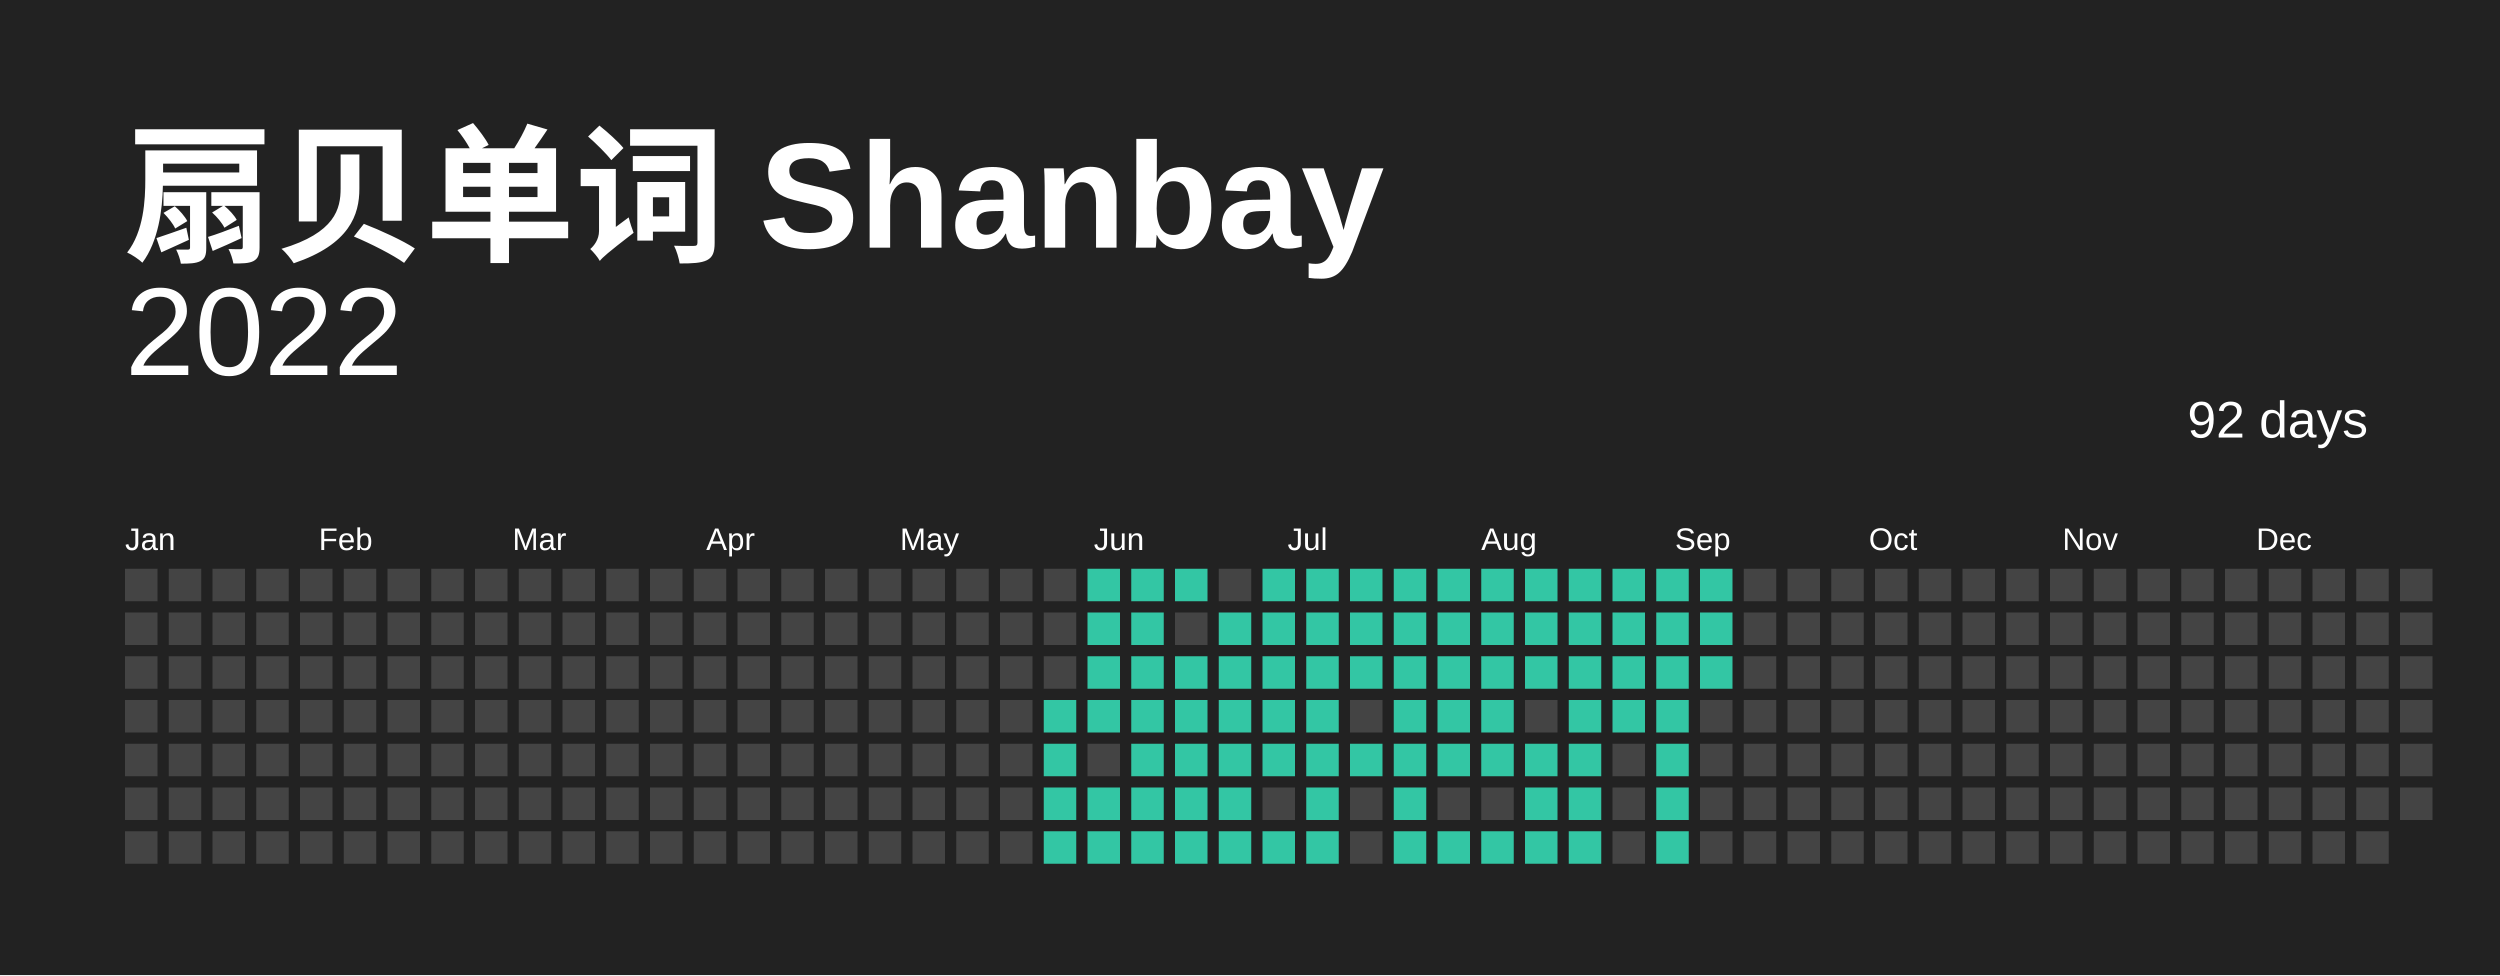
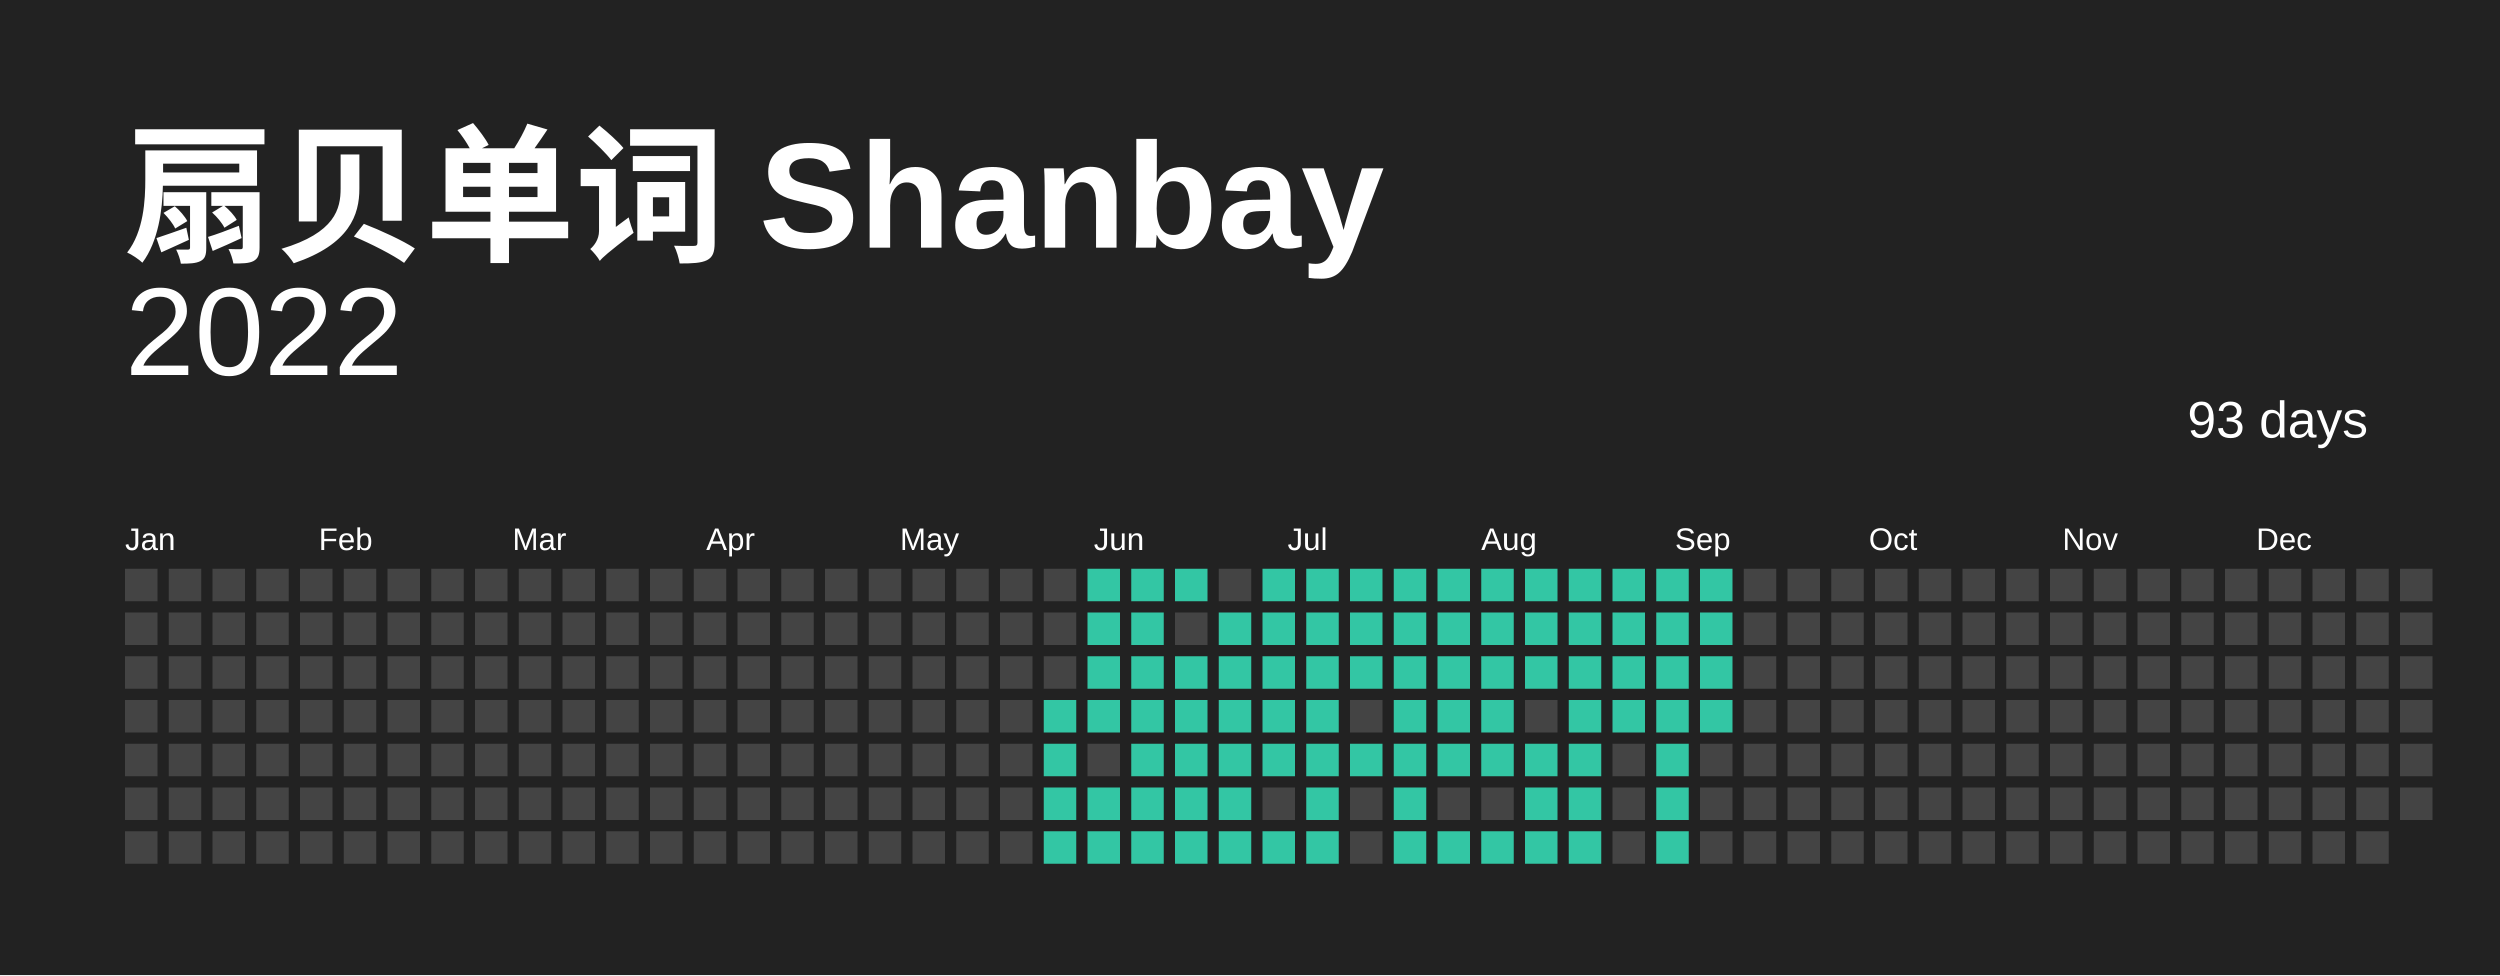
<svg xmlns="http://www.w3.org/2000/svg" baseProfile="full" height="78mm" version="1.1" viewBox="0,0,200,78" width="200mm">
  <defs />
  <rect fill="#222222" height="78" width="200" x="0" y="0" />
  <text fill="#FFFFFF" style="font-size:12px; font-family:Arial; font-weight:bold;" x="10" y="20"> 扇贝单词 Shanbay</text>
  <text alignment-baseline="hanging" fill="#FFFFFF" style="font-size:10.0px; font-family:Arial;" x="10" y="30">2022</text>
-   <text alignment-baseline="hanging" fill="#FFFFFF" style="font-size:4.125px; font-family:Arial;" x="175" y="35">92 days</text>
+   <text alignment-baseline="hanging" fill="#FFFFFF" style="font-size:4.125px; font-family:Arial;" x="175" y="35">93 days</text>
  <text fill="#FFFFFF" style="font-size:2.5px; font-family:Arial" x="10.0" y="44">Jan</text>
  <text fill="#FFFFFF" style="font-size:2.5px; font-family:Arial" x="25.5" y="44">Feb</text>
  <text fill="#FFFFFF" style="font-size:2.5px; font-family:Arial" x="41.0" y="44">Mar</text>
  <text fill="#FFFFFF" style="font-size:2.5px; font-family:Arial" x="56.5" y="44">Apr</text>
  <text fill="#FFFFFF" style="font-size:2.5px; font-family:Arial" x="72.0" y="44">May</text>
  <text fill="#FFFFFF" style="font-size:2.5px; font-family:Arial" x="87.5" y="44">Jun</text>
  <text fill="#FFFFFF" style="font-size:2.5px; font-family:Arial" x="103.0" y="44">Jul</text>
  <text fill="#FFFFFF" style="font-size:2.5px; font-family:Arial" x="118.5" y="44">Aug</text>
  <text fill="#FFFFFF" style="font-size:2.5px; font-family:Arial" x="134.0" y="44">Sep</text>
  <text fill="#FFFFFF" style="font-size:2.5px; font-family:Arial" x="149.5" y="44">Oct</text>
  <text fill="#FFFFFF" style="font-size:2.5px; font-family:Arial" x="165.0" y="44">Nov</text>
  <text fill="#FFFFFF" style="font-size:2.5px; font-family:Arial" x="180.5" y="44">Dec</text>
  <rect fill="#444444" height="2.6" width="2.6" x="10.0" y="45.5" />
  <rect fill="#444444" height="2.6" width="2.6" x="10.0" y="49.0" />
  <rect fill="#444444" height="2.6" width="2.6" x="10.0" y="52.5" />
  <rect fill="#444444" height="2.6" width="2.6" x="10.0" y="56.0" />
  <rect fill="#444444" height="2.6" width="2.6" x="10.0" y="59.5" />
  <rect fill="#444444" height="2.6" width="2.6" x="10.0" y="63.0" />
  <rect fill="#444444" height="2.6" width="2.6" x="10.0" y="66.5" />
  <rect fill="#444444" height="2.6" width="2.6" x="13.5" y="45.5" />
  <rect fill="#444444" height="2.6" width="2.6" x="13.5" y="49.0" />
  <rect fill="#444444" height="2.6" width="2.6" x="13.5" y="52.5" />
  <rect fill="#444444" height="2.6" width="2.6" x="13.5" y="56.0" />
  <rect fill="#444444" height="2.6" width="2.6" x="13.5" y="59.5" />
  <rect fill="#444444" height="2.6" width="2.6" x="13.5" y="63.0" />
  <rect fill="#444444" height="2.6" width="2.6" x="13.5" y="66.5" />
  <rect fill="#444444" height="2.6" width="2.6" x="17.0" y="45.5" />
  <rect fill="#444444" height="2.6" width="2.6" x="17.0" y="49.0" />
  <rect fill="#444444" height="2.6" width="2.6" x="17.0" y="52.5" />
  <rect fill="#444444" height="2.6" width="2.6" x="17.0" y="56.0" />
  <rect fill="#444444" height="2.6" width="2.6" x="17.0" y="59.5" />
  <rect fill="#444444" height="2.6" width="2.6" x="17.0" y="63.0" />
  <rect fill="#444444" height="2.6" width="2.6" x="17.0" y="66.5" />
  <rect fill="#444444" height="2.6" width="2.6" x="20.5" y="45.5" />
  <rect fill="#444444" height="2.6" width="2.6" x="20.5" y="49.0" />
  <rect fill="#444444" height="2.6" width="2.6" x="20.5" y="52.5" />
  <rect fill="#444444" height="2.6" width="2.6" x="20.5" y="56.0" />
  <rect fill="#444444" height="2.6" width="2.6" x="20.5" y="59.5" />
  <rect fill="#444444" height="2.6" width="2.6" x="20.5" y="63.0" />
  <rect fill="#444444" height="2.6" width="2.6" x="20.5" y="66.5" />
  <rect fill="#444444" height="2.6" width="2.6" x="24.0" y="45.5" />
  <rect fill="#444444" height="2.6" width="2.6" x="24.0" y="49.0" />
  <rect fill="#444444" height="2.6" width="2.6" x="24.0" y="52.5" />
  <rect fill="#444444" height="2.6" width="2.6" x="24.0" y="56.0" />
  <rect fill="#444444" height="2.6" width="2.6" x="24.0" y="59.5" />
  <rect fill="#444444" height="2.6" width="2.6" x="24.0" y="63.0" />
  <rect fill="#444444" height="2.6" width="2.6" x="24.0" y="66.5" />
  <rect fill="#444444" height="2.6" width="2.6" x="27.5" y="45.5" />
  <rect fill="#444444" height="2.6" width="2.6" x="27.5" y="49.0" />
  <rect fill="#444444" height="2.6" width="2.6" x="27.5" y="52.5" />
  <rect fill="#444444" height="2.6" width="2.6" x="27.5" y="56.0" />
  <rect fill="#444444" height="2.6" width="2.6" x="27.5" y="59.5" />
  <rect fill="#444444" height="2.6" width="2.6" x="27.5" y="63.0" />
  <rect fill="#444444" height="2.6" width="2.6" x="27.5" y="66.5" />
  <rect fill="#444444" height="2.6" width="2.6" x="31.0" y="45.5" />
  <rect fill="#444444" height="2.6" width="2.6" x="31.0" y="49.0" />
  <rect fill="#444444" height="2.6" width="2.6" x="31.0" y="52.5" />
  <rect fill="#444444" height="2.6" width="2.6" x="31.0" y="56.0" />
  <rect fill="#444444" height="2.6" width="2.6" x="31.0" y="59.5" />
  <rect fill="#444444" height="2.6" width="2.6" x="31.0" y="63.0" />
  <rect fill="#444444" height="2.6" width="2.6" x="31.0" y="66.5" />
  <rect fill="#444444" height="2.6" width="2.6" x="34.5" y="45.5" />
  <rect fill="#444444" height="2.6" width="2.6" x="34.5" y="49.0" />
  <rect fill="#444444" height="2.6" width="2.6" x="34.5" y="52.5" />
  <rect fill="#444444" height="2.6" width="2.6" x="34.5" y="56.0" />
  <rect fill="#444444" height="2.6" width="2.6" x="34.5" y="59.5" />
  <rect fill="#444444" height="2.6" width="2.6" x="34.5" y="63.0" />
  <rect fill="#444444" height="2.6" width="2.6" x="34.5" y="66.5" />
  <rect fill="#444444" height="2.6" width="2.6" x="38.0" y="45.5" />
  <rect fill="#444444" height="2.6" width="2.6" x="38.0" y="49.0" />
  <rect fill="#444444" height="2.6" width="2.6" x="38.0" y="52.5" />
  <rect fill="#444444" height="2.6" width="2.6" x="38.0" y="56.0" />
  <rect fill="#444444" height="2.6" width="2.6" x="38.0" y="59.5" />
  <rect fill="#444444" height="2.6" width="2.6" x="38.0" y="63.0" />
  <rect fill="#444444" height="2.6" width="2.6" x="38.0" y="66.5" />
  <rect fill="#444444" height="2.6" width="2.6" x="41.5" y="45.5" />
  <rect fill="#444444" height="2.6" width="2.6" x="41.5" y="49.0" />
  <rect fill="#444444" height="2.6" width="2.6" x="41.5" y="52.5" />
  <rect fill="#444444" height="2.6" width="2.6" x="41.5" y="56.0" />
  <rect fill="#444444" height="2.6" width="2.6" x="41.5" y="59.5" />
  <rect fill="#444444" height="2.6" width="2.6" x="41.5" y="63.0" />
  <rect fill="#444444" height="2.6" width="2.6" x="41.5" y="66.5" />
  <rect fill="#444444" height="2.6" width="2.6" x="45.0" y="45.5" />
  <rect fill="#444444" height="2.6" width="2.6" x="45.0" y="49.0" />
  <rect fill="#444444" height="2.6" width="2.6" x="45.0" y="52.5" />
  <rect fill="#444444" height="2.6" width="2.6" x="45.0" y="56.0" />
  <rect fill="#444444" height="2.6" width="2.6" x="45.0" y="59.5" />
  <rect fill="#444444" height="2.6" width="2.6" x="45.0" y="63.0" />
  <rect fill="#444444" height="2.6" width="2.6" x="45.0" y="66.5" />
  <rect fill="#444444" height="2.6" width="2.6" x="48.5" y="45.5" />
  <rect fill="#444444" height="2.6" width="2.6" x="48.5" y="49.0" />
  <rect fill="#444444" height="2.6" width="2.6" x="48.5" y="52.5" />
  <rect fill="#444444" height="2.6" width="2.6" x="48.5" y="56.0" />
  <rect fill="#444444" height="2.6" width="2.6" x="48.5" y="59.5" />
  <rect fill="#444444" height="2.6" width="2.6" x="48.5" y="63.0" />
  <rect fill="#444444" height="2.6" width="2.6" x="48.5" y="66.5" />
  <rect fill="#444444" height="2.6" width="2.6" x="52.0" y="45.5" />
  <rect fill="#444444" height="2.6" width="2.6" x="52.0" y="49.0" />
  <rect fill="#444444" height="2.6" width="2.6" x="52.0" y="52.5" />
  <rect fill="#444444" height="2.6" width="2.6" x="52.0" y="56.0" />
  <rect fill="#444444" height="2.6" width="2.6" x="52.0" y="59.5" />
  <rect fill="#444444" height="2.6" width="2.6" x="52.0" y="63.0" />
  <rect fill="#444444" height="2.6" width="2.6" x="52.0" y="66.5" />
  <rect fill="#444444" height="2.6" width="2.6" x="55.5" y="45.5" />
  <rect fill="#444444" height="2.6" width="2.6" x="55.5" y="49.0" />
  <rect fill="#444444" height="2.6" width="2.6" x="55.5" y="52.5" />
  <rect fill="#444444" height="2.6" width="2.6" x="55.5" y="56.0" />
  <rect fill="#444444" height="2.6" width="2.6" x="55.5" y="59.5" />
  <rect fill="#444444" height="2.6" width="2.6" x="55.5" y="63.0" />
  <rect fill="#444444" height="2.6" width="2.6" x="55.5" y="66.5" />
  <rect fill="#444444" height="2.6" width="2.6" x="59.0" y="45.5" />
  <rect fill="#444444" height="2.6" width="2.6" x="59.0" y="49.0" />
  <rect fill="#444444" height="2.6" width="2.6" x="59.0" y="52.5" />
  <rect fill="#444444" height="2.6" width="2.6" x="59.0" y="56.0" />
  <rect fill="#444444" height="2.6" width="2.6" x="59.0" y="59.5" />
  <rect fill="#444444" height="2.6" width="2.6" x="59.0" y="63.0" />
  <rect fill="#444444" height="2.6" width="2.6" x="59.0" y="66.5" />
  <rect fill="#444444" height="2.6" width="2.6" x="62.5" y="45.5" />
  <rect fill="#444444" height="2.6" width="2.6" x="62.5" y="49.0" />
  <rect fill="#444444" height="2.6" width="2.6" x="62.5" y="52.5" />
  <rect fill="#444444" height="2.6" width="2.6" x="62.5" y="56.0" />
  <rect fill="#444444" height="2.6" width="2.6" x="62.5" y="59.5" />
  <rect fill="#444444" height="2.6" width="2.6" x="62.5" y="63.0" />
  <rect fill="#444444" height="2.6" width="2.6" x="62.5" y="66.5" />
  <rect fill="#444444" height="2.6" width="2.6" x="66.0" y="45.5" />
  <rect fill="#444444" height="2.6" width="2.6" x="66.0" y="49.0" />
  <rect fill="#444444" height="2.6" width="2.6" x="66.0" y="52.5" />
  <rect fill="#444444" height="2.6" width="2.6" x="66.0" y="56.0" />
  <rect fill="#444444" height="2.6" width="2.6" x="66.0" y="59.5" />
  <rect fill="#444444" height="2.6" width="2.6" x="66.0" y="63.0" />
  <rect fill="#444444" height="2.6" width="2.6" x="66.0" y="66.5" />
  <rect fill="#444444" height="2.6" width="2.6" x="69.5" y="45.5" />
  <rect fill="#444444" height="2.6" width="2.6" x="69.5" y="49.0" />
  <rect fill="#444444" height="2.6" width="2.6" x="69.5" y="52.5" />
  <rect fill="#444444" height="2.6" width="2.6" x="69.5" y="56.0" />
  <rect fill="#444444" height="2.6" width="2.6" x="69.5" y="59.5" />
  <rect fill="#444444" height="2.6" width="2.6" x="69.5" y="63.0" />
  <rect fill="#444444" height="2.6" width="2.6" x="69.5" y="66.5" />
  <rect fill="#444444" height="2.6" width="2.6" x="73.0" y="45.5" />
  <rect fill="#444444" height="2.6" width="2.6" x="73.0" y="49.0" />
  <rect fill="#444444" height="2.6" width="2.6" x="73.0" y="52.5" />
  <rect fill="#444444" height="2.6" width="2.6" x="73.0" y="56.0" />
  <rect fill="#444444" height="2.6" width="2.6" x="73.0" y="59.5" />
  <rect fill="#444444" height="2.6" width="2.6" x="73.0" y="63.0" />
  <rect fill="#444444" height="2.6" width="2.6" x="73.0" y="66.5" />
  <rect fill="#444444" height="2.6" width="2.6" x="76.5" y="45.5" />
  <rect fill="#444444" height="2.6" width="2.6" x="76.5" y="49.0" />
  <rect fill="#444444" height="2.6" width="2.6" x="76.5" y="52.5" />
  <rect fill="#444444" height="2.6" width="2.6" x="76.5" y="56.0" />
  <rect fill="#444444" height="2.6" width="2.6" x="76.5" y="59.5" />
  <rect fill="#444444" height="2.6" width="2.6" x="76.5" y="63.0" />
  <rect fill="#444444" height="2.6" width="2.6" x="76.5" y="66.5" />
  <rect fill="#444444" height="2.6" width="2.6" x="80.0" y="45.5" />
  <rect fill="#444444" height="2.6" width="2.6" x="80.0" y="49.0" />
  <rect fill="#444444" height="2.6" width="2.6" x="80.0" y="52.5" />
  <rect fill="#444444" height="2.6" width="2.6" x="80.0" y="56.0" />
  <rect fill="#444444" height="2.6" width="2.6" x="80.0" y="59.5" />
  <rect fill="#444444" height="2.6" width="2.6" x="80.0" y="63.0" />
  <rect fill="#444444" height="2.6" width="2.6" x="80.0" y="66.5" />
  <rect fill="#444444" height="2.6" width="2.6" x="83.5" y="45.5" />
  <rect fill="#444444" height="2.6" width="2.6" x="83.5" y="49.0" />
  <rect fill="#444444" height="2.6" width="2.6" x="83.5" y="52.5" />
  <rect fill="#33C6A4" height="2.6" width="2.6" x="83.5" y="56.0" />
  <rect fill="#33C6A4" height="2.6" width="2.6" x="83.5" y="59.5" />
  <rect fill="#33C6A4" height="2.6" width="2.6" x="83.5" y="63.0" />
  <rect fill="#33C6A4" height="2.6" width="2.6" x="83.5" y="66.5" />
  <rect fill="#33C6A4" height="2.6" width="2.6" x="87.0" y="45.5" />
  <rect fill="#33C6A4" height="2.6" width="2.6" x="87.0" y="49.0" />
  <rect fill="#33C6A4" height="2.6" width="2.6" x="87.0" y="52.5" />
  <rect fill="#33C6A4" height="2.6" width="2.6" x="87.0" y="56.0" />
  <rect fill="#444444" height="2.6" width="2.6" x="87.0" y="59.5" />
  <rect fill="#33C6A4" height="2.6" width="2.6" x="87.0" y="63.0" />
  <rect fill="#33C6A4" height="2.6" width="2.6" x="87.0" y="66.5" />
  <rect fill="#33C6A4" height="2.6" width="2.6" x="90.5" y="45.5" />
  <rect fill="#33C6A4" height="2.6" width="2.6" x="90.5" y="49.0" />
  <rect fill="#33C6A4" height="2.6" width="2.6" x="90.5" y="52.5" />
  <rect fill="#33C6A4" height="2.6" width="2.6" x="90.5" y="56.0" />
  <rect fill="#33C6A4" height="2.6" width="2.6" x="90.5" y="59.5" />
  <rect fill="#33C6A4" height="2.6" width="2.6" x="90.5" y="63.0" />
  <rect fill="#33C6A4" height="2.6" width="2.6" x="90.5" y="66.5" />
  <rect fill="#33C6A4" height="2.6" width="2.6" x="94.0" y="45.5" />
  <rect fill="#444444" height="2.6" width="2.6" x="94.0" y="49.0" />
  <rect fill="#33C6A4" height="2.6" width="2.6" x="94.0" y="52.5" />
  <rect fill="#33C6A4" height="2.6" width="2.6" x="94.0" y="56.0" />
  <rect fill="#33C6A4" height="2.6" width="2.6" x="94.0" y="59.5" />
  <rect fill="#33C6A4" height="2.6" width="2.6" x="94.0" y="63.0" />
  <rect fill="#33C6A4" height="2.6" width="2.6" x="94.0" y="66.5" />
  <rect fill="#444444" height="2.6" width="2.6" x="97.5" y="45.5" />
  <rect fill="#33C6A4" height="2.6" width="2.6" x="97.5" y="49.0" />
  <rect fill="#33C6A4" height="2.6" width="2.6" x="97.5" y="52.5" />
  <rect fill="#33C6A4" height="2.6" width="2.6" x="97.5" y="56.0" />
  <rect fill="#33C6A4" height="2.6" width="2.6" x="97.5" y="59.5" />
  <rect fill="#33C6A4" height="2.6" width="2.6" x="97.5" y="63.0" />
  <rect fill="#33C6A4" height="2.6" width="2.6" x="97.5" y="66.5" />
  <rect fill="#33C6A4" height="2.6" width="2.6" x="101.0" y="45.5" />
  <rect fill="#33C6A4" height="2.6" width="2.6" x="101.0" y="49.0" />
  <rect fill="#33C6A4" height="2.6" width="2.6" x="101.0" y="52.5" />
  <rect fill="#33C6A4" height="2.6" width="2.6" x="101.0" y="56.0" />
  <rect fill="#33C6A4" height="2.6" width="2.6" x="101.0" y="59.5" />
  <rect fill="#444444" height="2.6" width="2.6" x="101.0" y="63.0" />
  <rect fill="#33C6A4" height="2.6" width="2.6" x="101.0" y="66.5" />
  <rect fill="#33C6A4" height="2.6" width="2.6" x="104.5" y="45.5" />
  <rect fill="#33C6A4" height="2.6" width="2.6" x="104.5" y="49.0" />
  <rect fill="#33C6A4" height="2.6" width="2.6" x="104.5" y="52.5" />
  <rect fill="#33C6A4" height="2.6" width="2.6" x="104.5" y="56.0" />
  <rect fill="#33C6A4" height="2.6" width="2.6" x="104.5" y="59.5" />
  <rect fill="#33C6A4" height="2.6" width="2.6" x="104.5" y="63.0" />
  <rect fill="#33C6A4" height="2.6" width="2.6" x="104.5" y="66.5" />
  <rect fill="#33C6A4" height="2.6" width="2.6" x="108.0" y="45.5" />
  <rect fill="#33C6A4" height="2.6" width="2.6" x="108.0" y="49.0" />
  <rect fill="#33C6A4" height="2.6" width="2.6" x="108.0" y="52.5" />
  <rect fill="#444444" height="2.6" width="2.6" x="108.0" y="56.0" />
  <rect fill="#33C6A4" height="2.6" width="2.6" x="108.0" y="59.5" />
  <rect fill="#444444" height="2.6" width="2.6" x="108.0" y="63.0" />
  <rect fill="#444444" height="2.6" width="2.6" x="108.0" y="66.5" />
  <rect fill="#33C6A4" height="2.6" width="2.6" x="111.5" y="45.5" />
  <rect fill="#33C6A4" height="2.6" width="2.6" x="111.5" y="49.0" />
  <rect fill="#33C6A4" height="2.6" width="2.6" x="111.5" y="52.5" />
  <rect fill="#33C6A4" height="2.6" width="2.6" x="111.5" y="56.0" />
  <rect fill="#33C6A4" height="2.6" width="2.6" x="111.5" y="59.5" />
  <rect fill="#33C6A4" height="2.6" width="2.6" x="111.5" y="63.0" />
  <rect fill="#33C6A4" height="2.6" width="2.6" x="111.5" y="66.5" />
  <rect fill="#33C6A4" height="2.6" width="2.6" x="115.0" y="45.5" />
  <rect fill="#33C6A4" height="2.6" width="2.6" x="115.0" y="49.0" />
  <rect fill="#33C6A4" height="2.6" width="2.6" x="115.0" y="52.5" />
  <rect fill="#33C6A4" height="2.6" width="2.6" x="115.0" y="56.0" />
  <rect fill="#33C6A4" height="2.6" width="2.6" x="115.0" y="59.5" />
  <rect fill="#444444" height="2.6" width="2.6" x="115.0" y="63.0" />
  <rect fill="#33C6A4" height="2.6" width="2.6" x="115.0" y="66.5" />
  <rect fill="#33C6A4" height="2.6" width="2.6" x="118.5" y="45.5" />
  <rect fill="#33C6A4" height="2.6" width="2.6" x="118.5" y="49.0" />
  <rect fill="#33C6A4" height="2.6" width="2.6" x="118.5" y="52.5" />
  <rect fill="#33C6A4" height="2.6" width="2.6" x="118.5" y="56.0" />
  <rect fill="#33C6A4" height="2.6" width="2.6" x="118.5" y="59.5" />
  <rect fill="#444444" height="2.6" width="2.6" x="118.5" y="63.0" />
  <rect fill="#33C6A4" height="2.6" width="2.6" x="118.5" y="66.5" />
  <rect fill="#33C6A4" height="2.6" width="2.6" x="122.0" y="45.5" />
  <rect fill="#33C6A4" height="2.6" width="2.6" x="122.0" y="49.0" />
  <rect fill="#33C6A4" height="2.6" width="2.6" x="122.0" y="52.5" />
  <rect fill="#444444" height="2.6" width="2.6" x="122.0" y="56.0" />
  <rect fill="#33C6A4" height="2.6" width="2.6" x="122.0" y="59.5" />
  <rect fill="#33C6A4" height="2.6" width="2.6" x="122.0" y="63.0" />
  <rect fill="#33C6A4" height="2.6" width="2.6" x="122.0" y="66.5" />
  <rect fill="#33C6A4" height="2.6" width="2.6" x="125.5" y="45.5" />
  <rect fill="#33C6A4" height="2.6" width="2.6" x="125.5" y="49.0" />
  <rect fill="#33C6A4" height="2.6" width="2.6" x="125.5" y="52.5" />
  <rect fill="#33C6A4" height="2.6" width="2.6" x="125.5" y="56.0" />
  <rect fill="#33C6A4" height="2.6" width="2.6" x="125.5" y="59.5" />
  <rect fill="#33C6A4" height="2.6" width="2.6" x="125.5" y="63.0" />
  <rect fill="#33C6A4" height="2.6" width="2.6" x="125.5" y="66.5" />
  <rect fill="#33C6A4" height="2.6" width="2.6" x="129.0" y="45.5" />
  <rect fill="#33C6A4" height="2.6" width="2.6" x="129.0" y="49.0" />
  <rect fill="#33C6A4" height="2.6" width="2.6" x="129.0" y="52.5" />
  <rect fill="#33C6A4" height="2.6" width="2.6" x="129.0" y="56.0" />
  <rect fill="#444444" height="2.6" width="2.6" x="129.0" y="59.5" />
  <rect fill="#444444" height="2.6" width="2.6" x="129.0" y="63.0" />
  <rect fill="#444444" height="2.6" width="2.6" x="129.0" y="66.5" />
  <rect fill="#33C6A4" height="2.6" width="2.6" x="132.5" y="45.5" />
  <rect fill="#33C6A4" height="2.6" width="2.6" x="132.5" y="49.0" />
  <rect fill="#33C6A4" height="2.6" width="2.6" x="132.5" y="52.5" />
  <rect fill="#33C6A4" height="2.6" width="2.6" x="132.5" y="56.0" />
  <rect fill="#33C6A4" height="2.6" width="2.6" x="132.5" y="59.5" />
  <rect fill="#33C6A4" height="2.6" width="2.6" x="132.5" y="63.0" />
  <rect fill="#33C6A4" height="2.6" width="2.6" x="132.5" y="66.5" />
  <rect fill="#33C6A4" height="2.6" width="2.6" x="136.0" y="45.5" />
  <rect fill="#33C6A4" height="2.6" width="2.6" x="136.0" y="49.0" />
  <rect fill="#33C6A4" height="2.6" width="2.6" x="136.0" y="52.5" />
-   <rect fill="#444444" height="2.6" width="2.6" x="136.0" y="56.0" />
+   <rect fill="#33C6A4" height="2.6" width="2.6" x="136.0" y="56.0" />
  <rect fill="#444444" height="2.6" width="2.6" x="136.0" y="59.5" />
  <rect fill="#444444" height="2.6" width="2.6" x="136.0" y="63.0" />
  <rect fill="#444444" height="2.6" width="2.6" x="136.0" y="66.5" />
  <rect fill="#444444" height="2.6" width="2.6" x="139.5" y="45.5" />
  <rect fill="#444444" height="2.6" width="2.6" x="139.5" y="49.0" />
  <rect fill="#444444" height="2.6" width="2.6" x="139.5" y="52.5" />
  <rect fill="#444444" height="2.6" width="2.6" x="139.5" y="56.0" />
  <rect fill="#444444" height="2.6" width="2.6" x="139.5" y="59.5" />
  <rect fill="#444444" height="2.6" width="2.6" x="139.5" y="63.0" />
  <rect fill="#444444" height="2.6" width="2.6" x="139.5" y="66.5" />
  <rect fill="#444444" height="2.6" width="2.6" x="143.0" y="45.5" />
  <rect fill="#444444" height="2.6" width="2.6" x="143.0" y="49.0" />
  <rect fill="#444444" height="2.6" width="2.6" x="143.0" y="52.5" />
  <rect fill="#444444" height="2.6" width="2.6" x="143.0" y="56.0" />
  <rect fill="#444444" height="2.6" width="2.6" x="143.0" y="59.5" />
  <rect fill="#444444" height="2.6" width="2.6" x="143.0" y="63.0" />
  <rect fill="#444444" height="2.6" width="2.6" x="143.0" y="66.5" />
  <rect fill="#444444" height="2.6" width="2.6" x="146.5" y="45.5" />
  <rect fill="#444444" height="2.6" width="2.6" x="146.5" y="49.0" />
  <rect fill="#444444" height="2.6" width="2.6" x="146.5" y="52.5" />
  <rect fill="#444444" height="2.6" width="2.6" x="146.5" y="56.0" />
  <rect fill="#444444" height="2.6" width="2.6" x="146.5" y="59.5" />
  <rect fill="#444444" height="2.6" width="2.6" x="146.5" y="63.0" />
  <rect fill="#444444" height="2.6" width="2.6" x="146.5" y="66.5" />
  <rect fill="#444444" height="2.6" width="2.6" x="150.0" y="45.5" />
  <rect fill="#444444" height="2.6" width="2.6" x="150.0" y="49.0" />
  <rect fill="#444444" height="2.6" width="2.6" x="150.0" y="52.5" />
  <rect fill="#444444" height="2.6" width="2.6" x="150.0" y="56.0" />
  <rect fill="#444444" height="2.6" width="2.6" x="150.0" y="59.5" />
  <rect fill="#444444" height="2.6" width="2.6" x="150.0" y="63.0" />
  <rect fill="#444444" height="2.6" width="2.6" x="150.0" y="66.5" />
  <rect fill="#444444" height="2.6" width="2.6" x="153.5" y="45.5" />
  <rect fill="#444444" height="2.6" width="2.6" x="153.5" y="49.0" />
  <rect fill="#444444" height="2.6" width="2.6" x="153.5" y="52.5" />
  <rect fill="#444444" height="2.6" width="2.6" x="153.5" y="56.0" />
  <rect fill="#444444" height="2.6" width="2.6" x="153.5" y="59.5" />
  <rect fill="#444444" height="2.6" width="2.6" x="153.5" y="63.0" />
  <rect fill="#444444" height="2.6" width="2.6" x="153.5" y="66.5" />
  <rect fill="#444444" height="2.6" width="2.6" x="157.0" y="45.5" />
  <rect fill="#444444" height="2.6" width="2.6" x="157.0" y="49.0" />
  <rect fill="#444444" height="2.6" width="2.6" x="157.0" y="52.5" />
  <rect fill="#444444" height="2.6" width="2.6" x="157.0" y="56.0" />
  <rect fill="#444444" height="2.6" width="2.6" x="157.0" y="59.5" />
  <rect fill="#444444" height="2.6" width="2.6" x="157.0" y="63.0" />
  <rect fill="#444444" height="2.6" width="2.6" x="157.0" y="66.5" />
  <rect fill="#444444" height="2.6" width="2.6" x="160.5" y="45.5" />
  <rect fill="#444444" height="2.6" width="2.6" x="160.5" y="49.0" />
  <rect fill="#444444" height="2.6" width="2.6" x="160.5" y="52.5" />
  <rect fill="#444444" height="2.6" width="2.6" x="160.5" y="56.0" />
  <rect fill="#444444" height="2.6" width="2.6" x="160.5" y="59.5" />
  <rect fill="#444444" height="2.6" width="2.6" x="160.5" y="63.0" />
  <rect fill="#444444" height="2.6" width="2.6" x="160.5" y="66.5" />
  <rect fill="#444444" height="2.6" width="2.6" x="164.0" y="45.5" />
  <rect fill="#444444" height="2.6" width="2.6" x="164.0" y="49.0" />
  <rect fill="#444444" height="2.6" width="2.6" x="164.0" y="52.5" />
  <rect fill="#444444" height="2.6" width="2.6" x="164.0" y="56.0" />
  <rect fill="#444444" height="2.6" width="2.6" x="164.0" y="59.5" />
  <rect fill="#444444" height="2.6" width="2.6" x="164.0" y="63.0" />
  <rect fill="#444444" height="2.6" width="2.6" x="164.0" y="66.5" />
  <rect fill="#444444" height="2.6" width="2.6" x="167.5" y="45.5" />
  <rect fill="#444444" height="2.6" width="2.6" x="167.5" y="49.0" />
  <rect fill="#444444" height="2.6" width="2.6" x="167.5" y="52.5" />
  <rect fill="#444444" height="2.6" width="2.6" x="167.5" y="56.0" />
  <rect fill="#444444" height="2.6" width="2.6" x="167.5" y="59.5" />
  <rect fill="#444444" height="2.6" width="2.6" x="167.5" y="63.0" />
  <rect fill="#444444" height="2.6" width="2.6" x="167.5" y="66.5" />
  <rect fill="#444444" height="2.6" width="2.6" x="171.0" y="45.5" />
  <rect fill="#444444" height="2.6" width="2.6" x="171.0" y="49.0" />
  <rect fill="#444444" height="2.6" width="2.6" x="171.0" y="52.5" />
  <rect fill="#444444" height="2.6" width="2.6" x="171.0" y="56.0" />
  <rect fill="#444444" height="2.6" width="2.6" x="171.0" y="59.5" />
  <rect fill="#444444" height="2.6" width="2.6" x="171.0" y="63.0" />
  <rect fill="#444444" height="2.6" width="2.6" x="171.0" y="66.5" />
  <rect fill="#444444" height="2.6" width="2.6" x="174.5" y="45.5" />
  <rect fill="#444444" height="2.6" width="2.6" x="174.5" y="49.0" />
  <rect fill="#444444" height="2.6" width="2.6" x="174.5" y="52.5" />
  <rect fill="#444444" height="2.6" width="2.6" x="174.5" y="56.0" />
  <rect fill="#444444" height="2.6" width="2.6" x="174.5" y="59.5" />
  <rect fill="#444444" height="2.6" width="2.6" x="174.5" y="63.0" />
  <rect fill="#444444" height="2.6" width="2.6" x="174.5" y="66.5" />
  <rect fill="#444444" height="2.6" width="2.6" x="178.0" y="45.5" />
  <rect fill="#444444" height="2.6" width="2.6" x="178.0" y="49.0" />
  <rect fill="#444444" height="2.6" width="2.6" x="178.0" y="52.5" />
  <rect fill="#444444" height="2.6" width="2.6" x="178.0" y="56.0" />
  <rect fill="#444444" height="2.6" width="2.6" x="178.0" y="59.5" />
  <rect fill="#444444" height="2.6" width="2.6" x="178.0" y="63.0" />
  <rect fill="#444444" height="2.6" width="2.6" x="178.0" y="66.5" />
  <rect fill="#444444" height="2.6" width="2.6" x="181.5" y="45.5" />
  <rect fill="#444444" height="2.6" width="2.6" x="181.5" y="49.0" />
  <rect fill="#444444" height="2.6" width="2.6" x="181.5" y="52.5" />
  <rect fill="#444444" height="2.6" width="2.6" x="181.5" y="56.0" />
  <rect fill="#444444" height="2.6" width="2.6" x="181.5" y="59.5" />
  <rect fill="#444444" height="2.6" width="2.6" x="181.5" y="63.0" />
  <rect fill="#444444" height="2.6" width="2.6" x="181.5" y="66.5" />
  <rect fill="#444444" height="2.6" width="2.6" x="185.0" y="45.5" />
  <rect fill="#444444" height="2.6" width="2.6" x="185.0" y="49.0" />
  <rect fill="#444444" height="2.6" width="2.6" x="185.0" y="52.5" />
  <rect fill="#444444" height="2.6" width="2.6" x="185.0" y="56.0" />
  <rect fill="#444444" height="2.6" width="2.6" x="185.0" y="59.5" />
  <rect fill="#444444" height="2.6" width="2.6" x="185.0" y="63.0" />
  <rect fill="#444444" height="2.6" width="2.6" x="185.0" y="66.5" />
  <rect fill="#444444" height="2.6" width="2.6" x="188.5" y="45.5" />
  <rect fill="#444444" height="2.6" width="2.6" x="188.5" y="49.0" />
  <rect fill="#444444" height="2.6" width="2.6" x="188.5" y="52.5" />
  <rect fill="#444444" height="2.6" width="2.6" x="188.5" y="56.0" />
  <rect fill="#444444" height="2.6" width="2.6" x="188.5" y="59.5" />
  <rect fill="#444444" height="2.6" width="2.6" x="188.5" y="63.0" />
  <rect fill="#444444" height="2.6" width="2.6" x="188.5" y="66.5" />
  <rect fill="#444444" height="2.6" width="2.6" x="192.0" y="45.5" />
  <rect fill="#444444" height="2.6" width="2.6" x="192.0" y="49.0" />
  <rect fill="#444444" height="2.6" width="2.6" x="192.0" y="52.5" />
  <rect fill="#444444" height="2.6" width="2.6" x="192.0" y="56.0" />
  <rect fill="#444444" height="2.6" width="2.6" x="192.0" y="59.5" />
  <rect fill="#444444" height="2.6" width="2.6" x="192.0" y="63.0" />
</svg>
